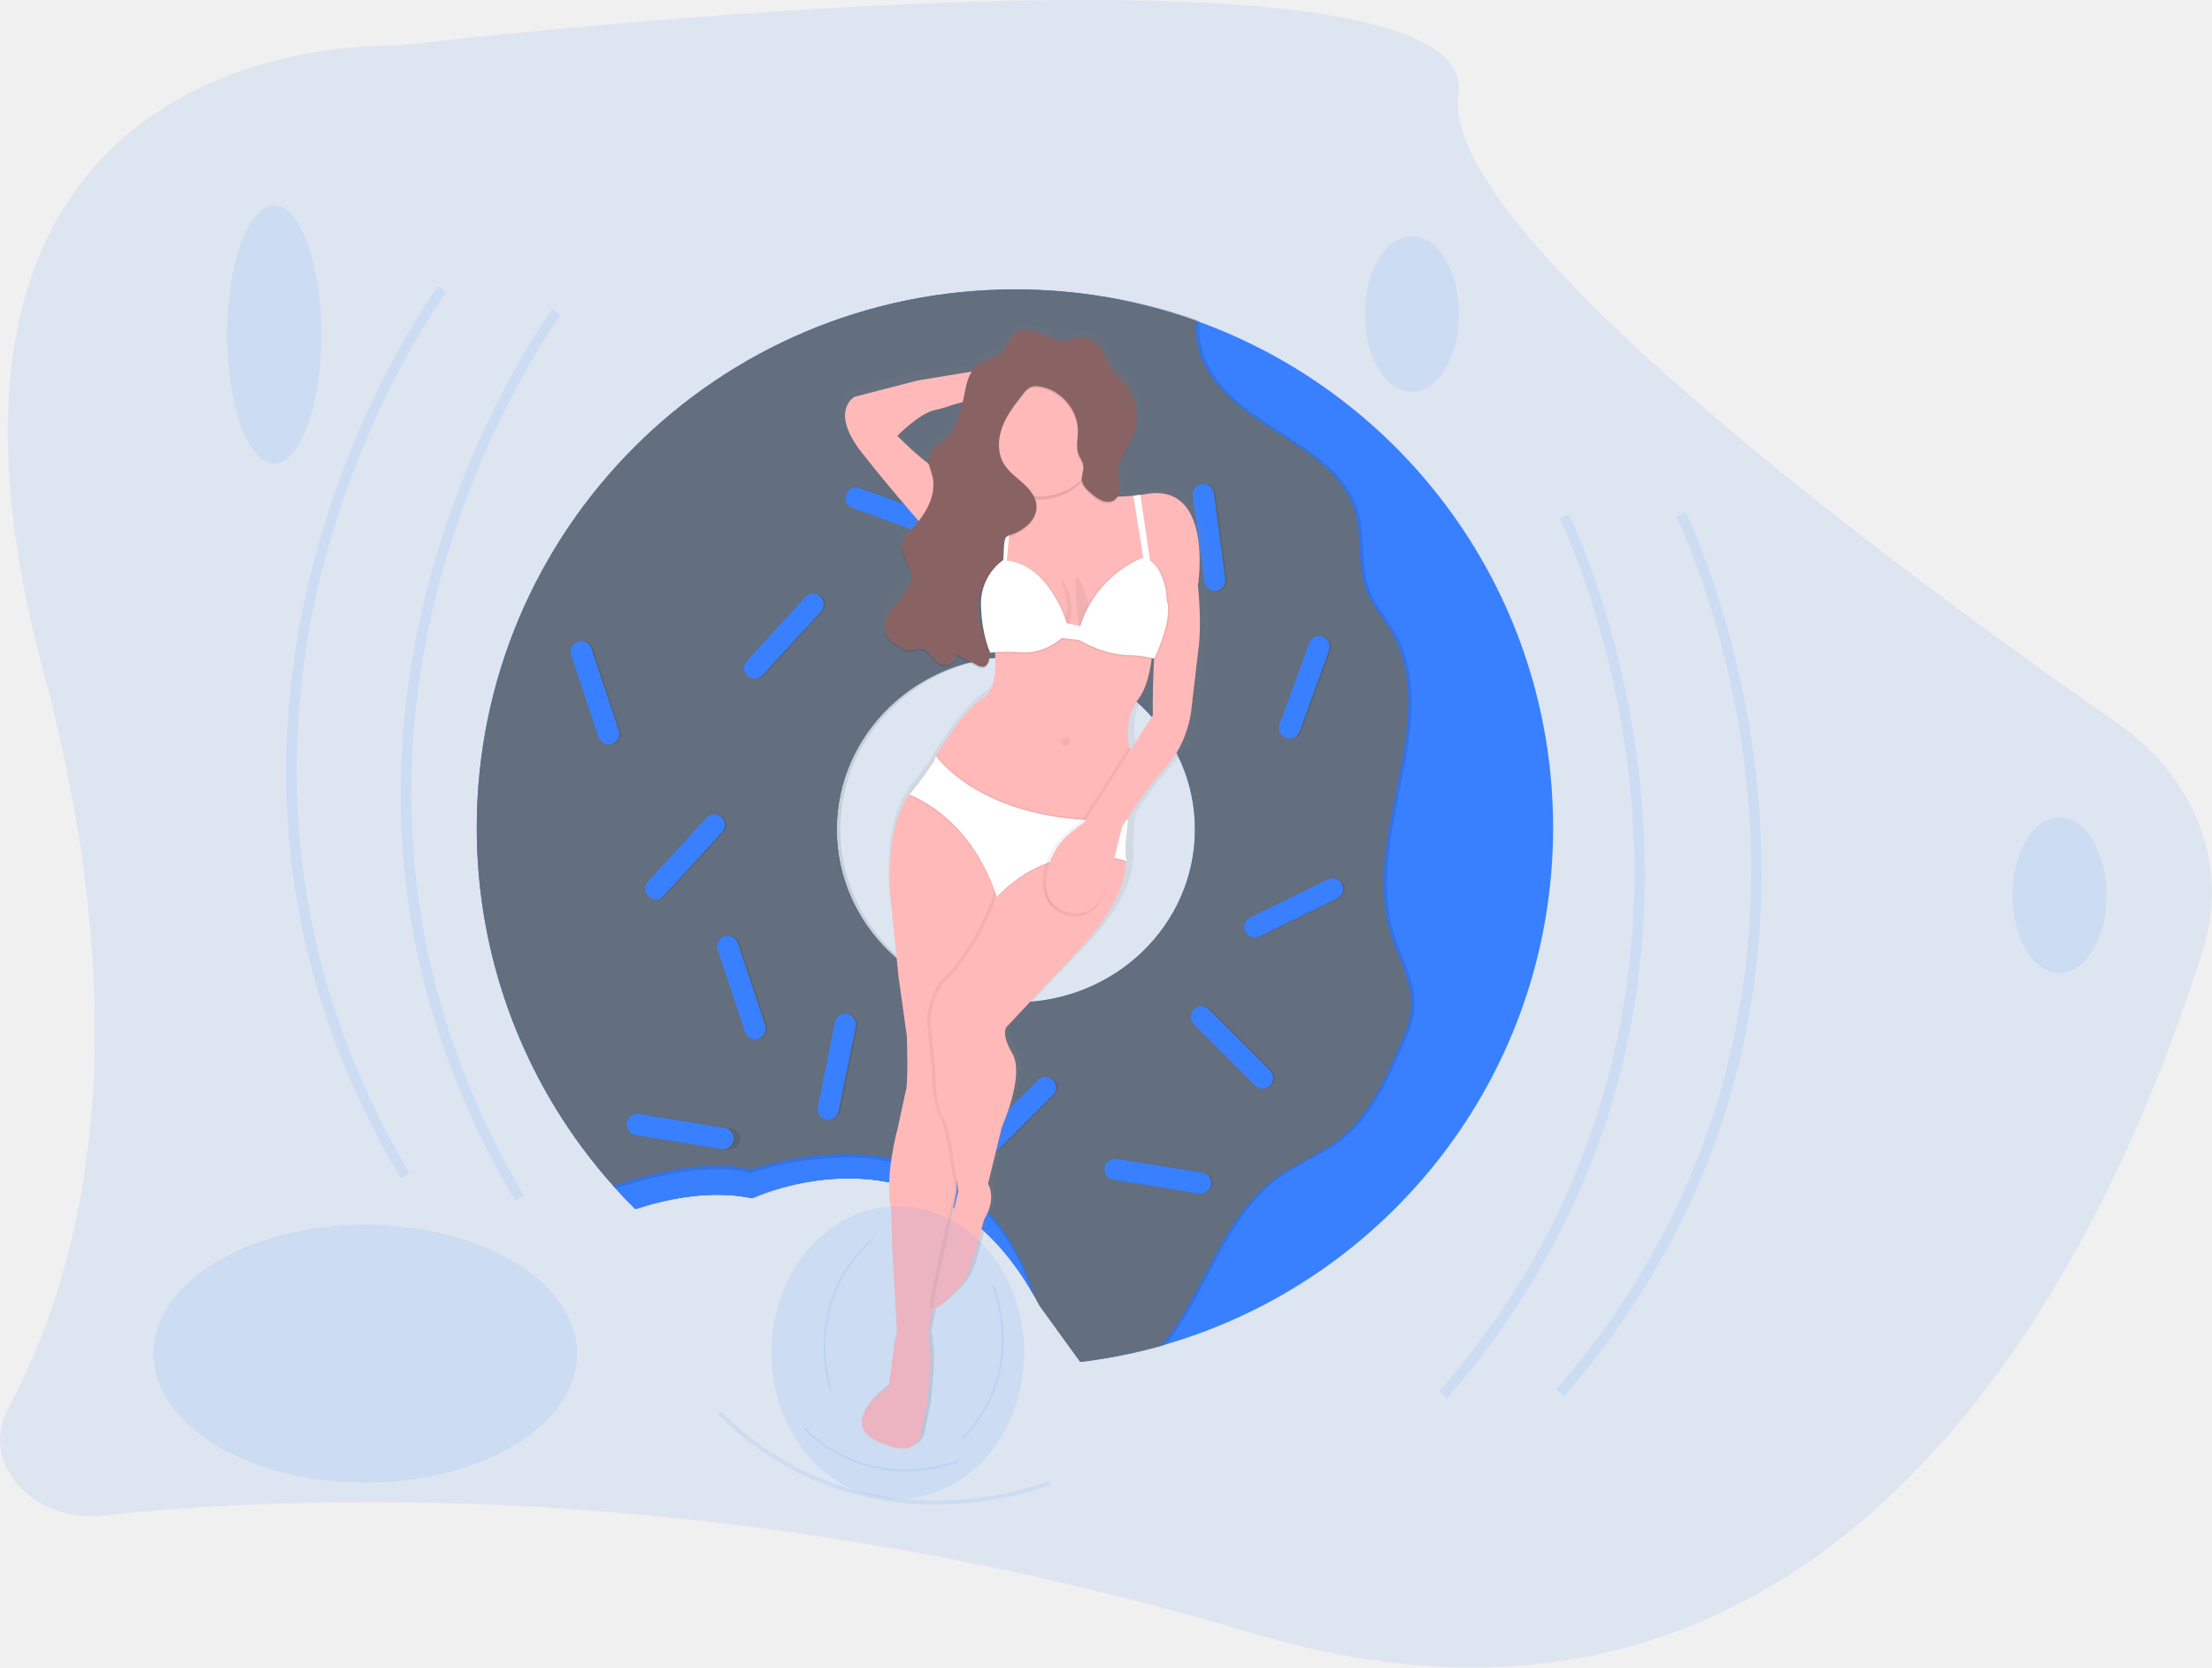
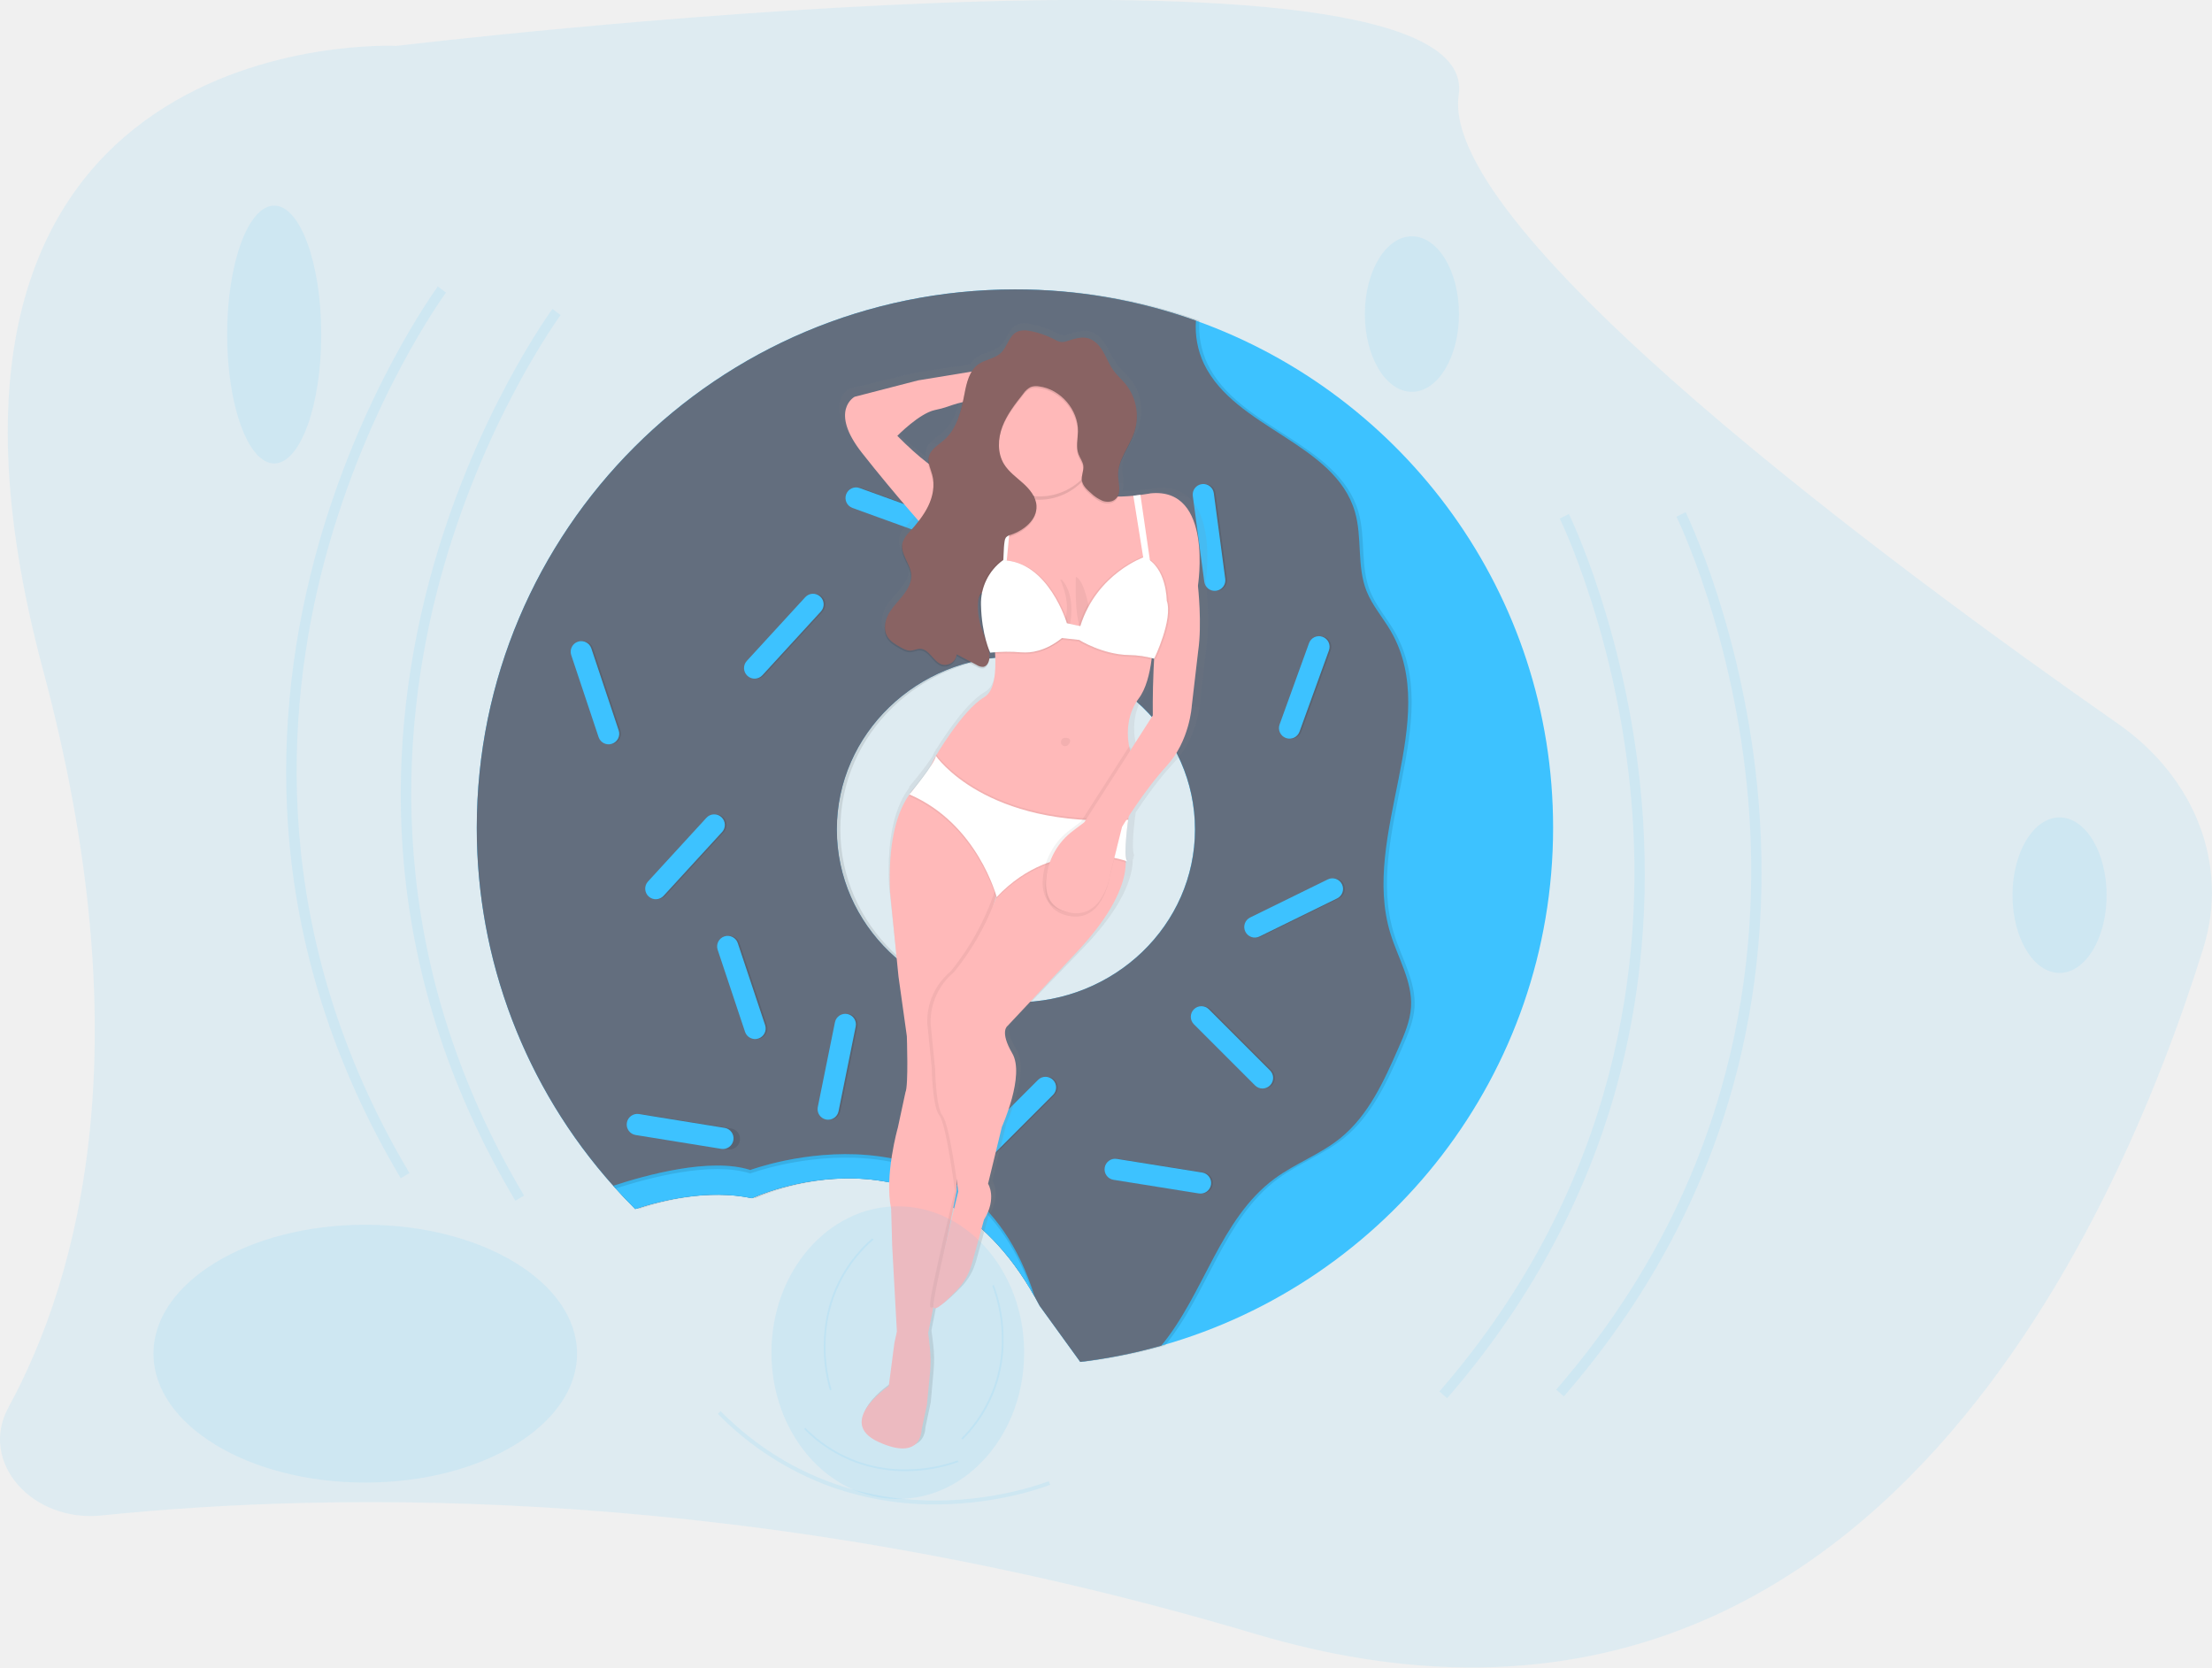
<svg xmlns="http://www.w3.org/2000/svg" id="93ced441-7809-42e2-bb1c-93afa859a13f" data-name="Layer 1" width="1081" height="814.87" viewBox="0 0 1081 814.87">
  <defs>
    <linearGradient id="88253d48-1998-4d8f-a8ac-7bacc444cfcf" x1="520.59" y1="754" x2="520.59" y2="202.22" gradientTransform="translate(114.43 -103.8) rotate(12.01)" gradientUnits="userSpaceOnUse">
      <stop offset="0" stop-color="gray" stop-opacity="0.25" />
      <stop offset="0.54" stop-color="gray" stop-opacity="0.12" />
      <stop offset="1" stop-color="gray" stop-opacity="0.1" />
    </linearGradient>
  </defs>
-   <path d="M253.2,65S-4.61,52,80.54,370C129.2,551.76,98.69,665.88,63.6,730.32c-14.47,26.57,11.34,56.31,45.68,52.78C224,771.31,427.69,768,673,841c294.72,87.68,420.82-198.53,463.33-335.34,12.51-40.25-3.87-83-41.82-109.47C984.64,319.48,762.56,155.38,772.37,89,785.38,1,253.2,65,253.2,65Z" transform="translate(-59.5 -42.57)" fill="#3880ff" opacity="0.1" />
-   <path d="M643.93,199.25A262.33,262.33,0,0,0,555.5,184c-145.25,0-263,117.75-263,263a262.18,262.18,0,0,0,77.43,186.36c13-4.32,35.61-9.8,57.09-5.28,0,0,90.54-43.11,140.55,52.6l19.83,27.39A261.18,261.18,0,0,0,627,700.15C737.5,669,818.5,567.47,818.5,447,818.5,332.78,745.68,235.56,643.93,199.25Zm-88,333.12c-48.34,0-87.52-37.83-87.52-84.5s39.19-84.5,87.52-84.5,87.52,37.83,87.52,84.5S604.27,532.37,555.93,532.37Z" transform="translate(-59.5 -42.57)" fill="#3880ff" />
+   <path d="M253.2,65S-4.61,52,80.54,370C129.2,551.76,98.69,665.88,63.6,730.32c-14.47,26.57,11.34,56.31,45.68,52.78C224,771.31,427.69,768,673,841c294.72,87.68,420.82-198.53,463.33-335.34,12.51-40.25-3.87-83-41.82-109.47C984.64,319.48,762.56,155.38,772.37,89,785.38,1,253.2,65,253.2,65Z" transform="translate(-59.5 -42.57)" fill="#3dc2ff" opacity="0.1" />
+   <path d="M643.93,199.25A262.33,262.33,0,0,0,555.5,184c-145.25,0-263,117.75-263,263a262.18,262.18,0,0,0,77.43,186.36c13-4.32,35.61-9.8,57.09-5.28,0,0,90.54-43.11,140.55,52.6l19.83,27.39A261.18,261.18,0,0,0,627,700.15C737.5,669,818.5,567.47,818.5,447,818.5,332.78,745.68,235.56,643.93,199.25Zm-88,333.12c-48.34,0-87.52-37.83-87.52-84.5s39.19-84.5,87.52-84.5,87.52,37.83,87.52,84.5S604.27,532.37,555.93,532.37Z" transform="translate(-59.5 -42.57)" fill="#3dc2ff" />
  <path d="M740.69,498.72C725.87,450.78,766,394.47,740.91,351c-3.84-6.63-9.06-12.51-11.89-19.63-4.85-12.2-2-26.21-5.7-38.8-9.86-33.68-58.52-40.64-73.76-72.25a42.2,42.2,0,0,1-3.91-21.09A262.33,262.33,0,0,0,557.22,184c-145.25,0-263,117.75-263,263a262,262,0,0,0,66.69,175q5.2,5.83,10.74,11.35c13-4.32,35.61-9.8,57.09-5.28,0,0,87.66-41.74,138.11,48.1q1.24,2.2,2.44,4.5l19.83,27.39a261.18,261.18,0,0,0,39.61-7.92c21-25.44,28.74-62,55.42-81.65,10.12-7.46,22.31-11.85,32.09-19.76,13.82-11.18,21.44-28.12,28.56-44.41,2.76-6.31,5.56-12.79,6-19.66C751.54,522.15,744.39,510.71,740.69,498.72Zm-183,33.66c-48.34,0-87.52-37.83-87.52-84.5s39.19-84.5,87.52-84.5,87.52,37.83,87.52,84.5S606,532.37,557.66,532.37Z" transform="translate(-59.5 -42.57)" opacity="0.1" />
  <path d="M739,498.72c-14.81-47.94,25.36-104.25.22-147.69-3.84-6.63-9.06-12.51-11.89-19.63-4.85-12.2-2-26.21-5.7-38.8-9.86-33.68-58.52-40.64-73.76-72.25a42.2,42.2,0,0,1-3.91-21.09A262.33,262.33,0,0,0,555.5,184c-145.25,0-263,117.75-263,263a262,262,0,0,0,66.69,175q5.2,5.83,10.74,11.35c13-4.32,35.61-9.8,57.09-5.28,0,0,87.66-41.74,138.11,48.1q1.24,2.2,2.44,4.5l19.83,27.39A261.18,261.18,0,0,0,627,700.15c21-25.44,28.74-62,55.42-81.65,10.12-7.46,22.31-11.85,32.09-19.76,13.82-11.18,21.44-28.12,28.56-44.41,2.76-6.31,5.56-12.79,6-19.66C749.82,522.15,742.66,510.71,739,498.72Zm-183,33.66c-48.34,0-87.52-37.83-87.52-84.5s39.19-84.5,87.52-84.5,87.52,37.83,87.52,84.5S604.27,532.37,555.93,532.37Z" transform="translate(-59.5 -42.57)" fill="#636e7e" />
  <rect x="345.96" y="354.74" width="10.35" height="52.6" rx="5.17" ry="5.17" transform="translate(-162.06 88.18) rotate(-18.45)" opacity="0.1" />
  <rect x="389.94" y="569.45" width="10.35" height="52.6" rx="5.17" ry="5.17" transform="translate(986.25 257.04) rotate(99.08)" opacity="0.1" />
  <rect x="389.94" y="434.94" width="10.35" height="52.6" rx="5.17" ry="5.17" transform="translate(356.25 -188.31) rotate(42.53)" opacity="0.1" />
  <rect x="417.53" y="498.75" width="10.35" height="52.6" rx="5.17" ry="5.17" transform="translate(-203.97 118.24) rotate(-18.45)" opacity="0.1" />
-   <rect x="345.1" y="354.74" width="10.35" height="52.6" rx="5.17" ry="5.17" transform="translate(-162.11 87.91) rotate(-18.45)" fill="#3880ff" />
+   <rect x="345.1" y="354.74" width="10.35" height="52.6" rx="5.17" ry="5.17" transform="translate(-162.11 87.91) rotate(-18.45)" fill="#3dc2ff" />
  <rect x="438.23" y="327.15" width="10.35" height="52.6" rx="5.17" ry="5.17" transform="translate(296.09 -249.31) rotate(42.53)" opacity="0.1" />
  <rect x="567.57" y="275.41" width="10.35" height="52.6" rx="5.17" ry="5.17" transform="translate(77.38 -219.49) rotate(19.9)" opacity="0.1" />
  <rect x="646.04" y="278.86" width="10.35" height="52.6" rx="5.17" ry="5.17" transform="translate(-94.18 46.39) rotate(-7.61)" opacity="0.1" />
  <rect x="493.41" y="266.79" width="10.35" height="52.6" rx="5.17" ry="5.17" transform="translate(-6.2 619.59) rotate(-70.1)" opacity="0.1" />
  <rect x="692.6" y="352.16" width="10.35" height="52.6" rx="5.17" ry="5.17" transform="translate(110.97 -257.46) rotate(19.9)" opacity="0.1" />
  <rect x="548.6" y="207.29" width="10.35" height="52.6" rx="5.17" ry="5.17" transform="translate(419.68 -405.36) rotate(60)" opacity="0.1" />
-   <rect x="437.37" y="327.15" width="10.35" height="52.6" rx="5.17" ry="5.17" transform="translate(295.86 -248.73) rotate(42.53)" fill="#3880ff" />
-   <rect x="566.71" y="275.41" width="10.35" height="52.6" rx="5.17" ry="5.17" transform="translate(77.33 -219.2) rotate(19.9)" fill="#3880ff" />
-   <rect x="645.18" y="278.86" width="10.35" height="52.6" rx="5.17" ry="5.17" transform="translate(-94.19 46.27) rotate(-7.61)" fill="#3880ff" />
-   <rect x="492.55" y="266.79" width="10.35" height="52.6" rx="5.17" ry="5.17" transform="translate(-6.77 618.78) rotate(-70.1)" fill="#3880ff" />
-   <rect x="691.74" y="352.16" width="10.35" height="52.6" rx="5.17" ry="5.17" transform="translate(110.91 -257.17) rotate(19.9)" fill="#3880ff" />
+   <rect x="437.37" y="327.15" width="10.35" height="52.6" rx="5.17" ry="5.17" transform="translate(295.86 -248.73) rotate(42.53)" fill="#3dc2ff" />
+   <rect x="566.71" y="275.41" width="10.35" height="52.6" rx="5.17" ry="5.17" transform="translate(77.33 -219.2) rotate(19.9)" fill="#3dc2ff" />
+   <rect x="645.18" y="278.86" width="10.35" height="52.6" rx="5.17" ry="5.17" transform="translate(-94.19 46.27) rotate(-7.61)" fill="#3dc2ff" />
+   <rect x="492.55" y="266.79" width="10.35" height="52.6" rx="5.17" ry="5.17" transform="translate(-6.77 618.78) rotate(-70.1)" fill="#3dc2ff" />
+   <rect x="691.74" y="352.16" width="10.35" height="52.6" rx="5.17" ry="5.17" transform="translate(110.91 -257.17) rotate(19.9)" fill="#3dc2ff" />
  <rect x="687.43" y="459.94" width="10.35" height="52.6" rx="5.17" ry="5.17" transform="translate(764.59 -392.29) rotate(63.87)" opacity="0.1" />
  <rect x="621.03" y="591.01" width="10.35" height="52.6" rx="5.17" ry="5.17" transform="translate(1275.1 53.79) rotate(99.08)" opacity="0.1" />
  <rect x="657.25" y="528.06" width="10.35" height="52.6" rx="5.17" ry="5.17" transform="translate(-257.47 588.21) rotate(-45)" opacity="0.1" />
-   <rect x="686.57" y="459.94" width="10.35" height="52.6" rx="5.17" ry="5.17" transform="translate(764.1 -391.52) rotate(63.87)" fill="#3880ff" />
-   <rect x="620.17" y="591.01" width="10.35" height="52.6" rx="5.17" ry="5.17" transform="translate(1274.1 54.65) rotate(99.08)" fill="#3880ff" />
-   <rect x="389.08" y="569.45" width="10.35" height="52.6" rx="5.17" ry="5.17" transform="matrix(-0.16, 0.99, -0.99, -0.16, 985.25, 257.89)" fill="#3880ff" />
-   <rect x="389.08" y="434.94" width="10.35" height="52.6" rx="5.17" ry="5.17" transform="translate(356.02 -187.73) rotate(42.53)" fill="#3880ff" />
+   <rect x="686.57" y="459.94" width="10.35" height="52.6" rx="5.17" ry="5.17" transform="translate(764.1 -391.52) rotate(63.87)" fill="#3dc2ff" />
+   <rect x="620.17" y="591.01" width="10.35" height="52.6" rx="5.17" ry="5.17" transform="translate(1274.1 54.65) rotate(99.08)" fill="#3dc2ff" />
+   <rect x="389.08" y="569.45" width="10.35" height="52.6" rx="5.17" ry="5.17" transform="matrix(-0.16, 0.99, -0.99, -0.16, 985.25, 257.89)" fill="#3dc2ff" />
+   <rect x="389.08" y="434.94" width="10.35" height="52.6" rx="5.17" ry="5.17" transform="translate(356.02 -187.73) rotate(42.53)" fill="#3dc2ff" />
  <rect x="464.1" y="537.55" width="10.35" height="52.6" rx="5.17" ry="5.17" transform="translate(61.66 -124.44) rotate(11.44)" opacity="0.1" />
-   <rect x="463.23" y="537.55" width="10.35" height="52.6" rx="5.17" ry="5.17" transform="translate(61.65 -124.27) rotate(11.44)" fill="#3880ff" />
-   <rect x="656.39" y="528.06" width="10.35" height="52.6" rx="5.17" ry="5.17" transform="translate(-257.73 587.6) rotate(-45)" fill="#3880ff" />
+   <rect x="463.23" y="537.55" width="10.35" height="52.6" rx="5.17" ry="5.17" transform="translate(61.65 -124.27) rotate(11.44)" fill="#3dc2ff" />
+   <rect x="656.39" y="528.06" width="10.35" height="52.6" rx="5.17" ry="5.17" transform="translate(-257.73 587.6) rotate(-45)" fill="#3dc2ff" />
  <rect x="551.19" y="562.56" width="10.35" height="52.6" rx="5.17" ry="5.17" transform="translate(519.84 -263.5) rotate(45)" opacity="0.1" />
-   <rect x="550.33" y="562.56" width="10.35" height="52.6" rx="5.17" ry="5.17" transform="translate(519.59 -262.89) rotate(45)" fill="#3880ff" />
-   <rect x="547.74" y="207.29" width="10.35" height="52.6" rx="5.17" ry="5.17" transform="translate(419.25 -404.61) rotate(60)" fill="#3880ff" />
-   <rect x="416.67" y="498.75" width="10.35" height="52.6" rx="5.17" ry="5.17" transform="translate(-204.01 117.97) rotate(-18.45)" fill="#3880ff" />
-   <path d="M565.13,676.19C514.68,586.35,427,628.09,427,628.09c-21.48-4.52-44.07,1-57.09,5.28q-5.54-5.51-10.74-11.35c15.91-5.26,47.56-14,67-7.73C426.16,614.29,533.37,574.25,565.13,676.19Z" transform="translate(-59.5 -42.57)" fill="#3880ff" />
+   <rect x="550.33" y="562.56" width="10.35" height="52.6" rx="5.17" ry="5.17" transform="translate(519.59 -262.89) rotate(45)" fill="#3dc2ff" />
+   <rect x="547.74" y="207.29" width="10.35" height="52.6" rx="5.17" ry="5.17" transform="translate(419.25 -404.61) rotate(60)" fill="#3dc2ff" />
+   <rect x="416.67" y="498.75" width="10.35" height="52.6" rx="5.17" ry="5.17" transform="translate(-204.01 117.97) rotate(-18.45)" fill="#3dc2ff" />
+   <path d="M565.13,676.19C514.68,586.35,427,628.09,427,628.09c-21.48-4.52-44.07,1-57.09,5.28q-5.54-5.51-10.74-11.35c15.91-5.26,47.56-14,67-7.73C426.16,614.29,533.37,574.25,565.13,676.19Z" transform="translate(-59.5 -42.57)" fill="#3dc2ff" />
  <path d="M426.16,616s104.4-39,137.67,57.93c.43.75.87,1.48,1.3,2.24-31.76-101.94-139-61.9-139-61.9-19.4-6.26-51.06,2.47-67,7.73.4.45.82.88,1.22,1.33C376.67,618.06,407.23,609.91,426.16,616Z" transform="translate(-59.5 -42.57)" opacity="0.1" />
-   <path d="M255.35,618.32c-31-52.1-49.32-107.44-54.48-164.47-4.13-45.62.1-92.41,12.59-139.08,21.25-79.42,59.65-131.7,60-132.22l4,3c-.38.51-38.28,52.17-59.27,130.72-19.33,72.37-27.84,183.08,41.41,299.52Z" transform="translate(-59.5 -42.57)" fill="#3880ff" opacity="0.1" />
-   <path d="M311.35,629.32c-31-52.1-49.32-107.44-54.48-164.47-4.13-45.62.1-92.41,12.59-139.08,21.25-79.42,59.65-131.7,60-132.22l4,3c-.38.51-38.28,52.17-59.27,130.72-19.33,72.37-27.84,183.08,41.41,299.52Z" transform="translate(-59.5 -42.57)" fill="#3880ff" opacity="0.1" />
-   <path d="M823.77,724.91c39.74-45.77,67.6-97,82.81-152.19,12.17-44.16,16.3-91,12.3-139.1-6.82-81.93-35.32-140.2-35.61-140.78l-4.48,2.22c.28.57,28.42,58.13,35.12,139.16,6.18,74.65-5.1,185.11-93.92,287.41Z" transform="translate(-59.5 -42.57)" fill="#3880ff" opacity="0.1" />
-   <path d="M766.71,725.8c39.74-45.77,67.6-97,82.81-152.19,12.17-44.16,16.3-91,12.3-139.1-6.82-81.93-35.32-140.2-35.61-140.78l-4.48,2.22c.28.57,28.42,58.13,35.12,139.16,6.18,74.65-5.1,185.11-93.92,287.41Z" transform="translate(-59.5 -42.57)" fill="#3880ff" opacity="0.1" />
-   <path d="M410.3,733.48a148,148,0,0,0,55.49,35.69,151.54,151.54,0,0,0,52.48,8.54c31.3-.31,54.22-9.51,54.45-9.6l-.72-1.76c-.23.09-22.87,9.17-53.82,9.46-28.52.27-70.15-7.09-106.53-43.67Z" transform="translate(-59.5 -42.57)" fill="#3880ff" opacity="0.1" />
-   <path d="M452.48,740.89a68.74,68.74,0,0,0,25.77,16.57,70.37,70.37,0,0,0,24.37,4A76.13,76.13,0,0,0,527.9,757l-.33-.82a75.23,75.23,0,0,1-25,4.39,67.49,67.49,0,0,1-49.47-20.28Z" transform="translate(-59.5 -42.57)" fill="#3880ff" opacity="0.1" />
-   <path d="M529.94,746.07a68.74,68.74,0,0,0,16.3-25.94,70.37,70.37,0,0,0,3.71-24.41,76.13,76.13,0,0,0-4.72-25.24l-.82.34a75.23,75.23,0,0,1,4.66,24.95,67.49,67.49,0,0,1-19.76,49.68Z" transform="translate(-59.5 -42.57)" fill="#3880ff" opacity="0.1" />
-   <path d="M485.78,647.66a68.74,68.74,0,0,0-18.14,24.69,70.37,70.37,0,0,0-5.47,24.08,76.13,76.13,0,0,0,2.88,25.51l.84-.28a75.23,75.23,0,0,1-2.83-25.22,67.49,67.49,0,0,1,23.31-48.11Z" transform="translate(-59.5 -42.57)" fill="#3880ff" opacity="0.1" />
-   <ellipse cx="134" cy="163.47" rx="23" ry="63" fill="#3880ff" opacity="0.1" />
-   <ellipse cx="690" cy="153.47" rx="23" ry="38" fill="#3880ff" opacity="0.1" />
-   <ellipse cx="1006.5" cy="437.43" rx="23" ry="38" fill="#3880ff" opacity="0.1" />
-   <ellipse cx="178.5" cy="661.47" rx="103.5" ry="63" fill="#3880ff" opacity="0.1" />
+   <path d="M255.35,618.32c-31-52.1-49.32-107.44-54.48-164.47-4.13-45.62.1-92.41,12.59-139.08,21.25-79.42,59.65-131.7,60-132.22l4,3c-.38.51-38.28,52.17-59.27,130.72-19.33,72.37-27.84,183.08,41.41,299.52Z" transform="translate(-59.5 -42.57)" fill="#3dc2ff" opacity="0.1" />
+   <path d="M311.35,629.32c-31-52.1-49.32-107.44-54.48-164.47-4.13-45.62.1-92.41,12.59-139.08,21.25-79.42,59.65-131.7,60-132.22l4,3c-.38.51-38.28,52.17-59.27,130.72-19.33,72.37-27.84,183.08,41.41,299.52Z" transform="translate(-59.5 -42.57)" fill="#3dc2ff" opacity="0.1" />
+   <path d="M823.77,724.91c39.74-45.77,67.6-97,82.81-152.19,12.17-44.16,16.3-91,12.3-139.1-6.82-81.93-35.32-140.2-35.61-140.78l-4.48,2.22c.28.57,28.42,58.13,35.12,139.16,6.18,74.65-5.1,185.11-93.92,287.41Z" transform="translate(-59.5 -42.57)" fill="#3dc2ff" opacity="0.1" />
+   <path d="M766.71,725.8c39.74-45.77,67.6-97,82.81-152.19,12.17-44.16,16.3-91,12.3-139.1-6.82-81.93-35.32-140.2-35.61-140.78l-4.48,2.22c.28.57,28.42,58.13,35.12,139.16,6.18,74.65-5.1,185.11-93.92,287.41Z" transform="translate(-59.5 -42.57)" fill="#3dc2ff" opacity="0.1" />
+   <path d="M410.3,733.48a148,148,0,0,0,55.49,35.69,151.54,151.54,0,0,0,52.48,8.54c31.3-.31,54.22-9.51,54.45-9.6l-.72-1.76c-.23.09-22.87,9.17-53.82,9.46-28.52.27-70.15-7.09-106.53-43.67Z" transform="translate(-59.5 -42.57)" fill="#3dc2ff" opacity="0.1" />
+   <path d="M452.48,740.89a68.74,68.74,0,0,0,25.77,16.57,70.37,70.37,0,0,0,24.37,4A76.13,76.13,0,0,0,527.9,757l-.33-.82a75.23,75.23,0,0,1-25,4.39,67.49,67.49,0,0,1-49.47-20.28Z" transform="translate(-59.5 -42.57)" fill="#3dc2ff" opacity="0.1" />
+   <path d="M529.94,746.07a68.74,68.74,0,0,0,16.3-25.94,70.37,70.37,0,0,0,3.71-24.41,76.13,76.13,0,0,0-4.72-25.24l-.82.34a75.23,75.23,0,0,1,4.66,24.95,67.49,67.49,0,0,1-19.76,49.68Z" transform="translate(-59.5 -42.57)" fill="#3dc2ff" opacity="0.1" />
+   <path d="M485.78,647.66a68.74,68.74,0,0,0-18.14,24.69,70.37,70.37,0,0,0-5.47,24.08,76.13,76.13,0,0,0,2.88,25.51l.84-.28a75.23,75.23,0,0,1-2.83-25.22,67.49,67.49,0,0,1,23.31-48.11Z" transform="translate(-59.5 -42.57)" fill="#3dc2ff" opacity="0.1" />
+   <ellipse cx="134" cy="163.47" rx="23" ry="63" fill="#3dc2ff" opacity="0.1" />
+   <ellipse cx="690" cy="153.47" rx="23" ry="38" fill="#3dc2ff" opacity="0.1" />
+   <ellipse cx="1006.5" cy="437.43" rx="23" ry="38" fill="#3dc2ff" opacity="0.1" />
+   <ellipse cx="178.5" cy="661.47" rx="103.5" ry="63" fill="#3dc2ff" opacity="0.1" />
  <path d="M633.49,414.93C645,402.72,646,385.66,646,385.66l3.06-27c2-13.39-.32-32-.32-32s7.63-48.42-24.15-45.7c0,0-2.13.38-5.25.76-1.09.13-2.3.26-3.59.37-2.45.22-5.16.37-7.8.34a6.4,6.4,0,0,0,.34-1.3c.76-2.65-.2-6-.33-9a15.29,15.29,0,0,1,.3-3.67c1.44-5.89,5.73-11.21,7.68-17.14a22.65,22.65,0,0,0,.77-3.07,24.84,24.84,0,0,0-5.31-21.12c-2-2.3-4.34-4.26-6.15-6.67-3.31-4.4-4.66-10.2-8.94-13.72-5.12-4.23-9.85-2.21-15.29-.68-2.94.83-4.36-.46-7.11-1.73a46.61,46.61,0,0,0-10.17-3.35c-2.52-.52-5.27-.8-7.53.35-3.93,2-4.68,7.2-7.88,10.17s-7.93,3.16-11.42,5.56a12,12,0,0,0-3.31,3.51l-27.18,4.15-32,7.86s-13,6.72,3.93,27.59c10.58,13,21.89,25.86,28.9,33.67-1.44,1.8-3,3.54-4.54,5.23-1.42,1.53-2.9,3.12-3.48,5.1a6.78,6.78,0,0,0-.17.81h0c-1.56,5.38,4,10.4,4.48,16a9.51,9.51,0,0,1-.12,2.37c-.83,3.25-3.15,6.19-5.45,8.79s-4.72,5.15-6.18,8.26a13.36,13.36,0,0,0-1,3.16,9.77,9.77,0,0,0,.81,7.58c1.47,2.42,4.1,3.91,6.61,5.3,1.64.9,3.4,1.84,5.28,1.75,1.59-.07,3.08-.88,4.67-.87,4.69,0,6.74,6.39,11.22,7.81a5.88,5.88,0,0,0,7.32-4.56c0-.13.07-.26.1-.39l10.2,5.3a5.61,5.61,0,0,0,3.26.91c1.77-.25,2.71-2.06,3-3.84a7.19,7.19,0,0,0,.25-1.53,14.15,14.15,0,0,0-.12-2.57l.4,0,.12.25.74-.07.12.25,1.6-.14c0,.19,0,.37,0,.56.59,9.14-.25,18.36-5.36,21.23-9.2,5.17-20.33,22.28-23.92,28.08l-.18-.25a3.4,3.4,0,0,1-.23.91c-.5.81-.78,1.29-.78,1.29l-.75,1.62c-3.6,5.79-11.49,15-11.49,15l.34.15-.52.68h0c-5.16,6.92-10.89,20.78-9.49,47.74l4.54,41.52,4.44,29.42s1.05,24.38-.5,27.51l-3.69,17.34s-6.8,23.58-3.14,39.89l.57,18.24,2.65,42-1.23,5.78-2.69,21S468,736.09,490,745.94s21.72-5.73,21.72-5.73l2.64-12.38L515.77,712a57.67,57.67,0,0,0-.19-12.26l-.88-7.16,2.52-12.6,0-.24h0c.36,3,6.93-3.05,11.89-8.13a29.77,29.77,0,0,0,7.46-13l5.9-21.44c6.72-10.65,2-17.7,2-17.7l6.83-27.89s11.59-25.15,5-36-2.48-13.47-2.48-13.47L587,507.73c22.09-22.36,26.13-37.35,26.08-45.43l.49.17a3.43,3.43,0,0,1-.41-1l.59.2a3.43,3.43,0,0,1-.41-1l.59.2c-2-3,.45-20.39.45-20.39h0l.13-.88C618.54,433.43,625.88,423,633.49,414.93Zm-86,63.85.12.39c-.3.82-.61,1.65-.93,2.46Zm68.08-72.32-1.14-1.22h0c-.79-3.78-2.21-14.56,4.76-23.55,3.61-4.66,5.43-12,6.33-18.9q.05-.4.1-.81l.33.09,0,0,.83.22c-.8,14.3-.49,27.86-.49,27.86ZM539,345.82a31.32,31.32,0,0,1-1.51-11.95c0-.44.08-.88.15-1.32a5.62,5.62,0,0,1,.49-1.29c.06-.11.14-.2.21-.3a26.9,26.9,0,0,0-.2,4.15,73.84,73.84,0,0,0,1.31,12C539.31,346.67,539.16,346.25,539,345.82ZM515,239.41a49.71,49.71,0,0,0,6.56-1.68,65.12,65.12,0,0,1,7.55-2.13c-1.53,6.93-3.82,13.81-9.17,18.41-3,2.59-7.11,4.68-7.88,8.53,0,.13,0,.26-.06.38s-.09.29-.12.44a7.11,7.11,0,0,0-.07,2.25A149,149,0,0,1,496.14,252S507.13,241,515,239.41Zm9.09,405.92L528.6,623l0-5.34c.51,3.32.82,5.52.82,5.52S526.9,633.49,524.14,645.33Z" transform="translate(-59.5 -42.57)" fill="url(#88253d48-1998-4d8f-a8ac-7bacc444cfcf)" />
  <path d="M611.62,408.69c4.13,12.92-2.52,44.18-2.52,44.18l-57.17-6.15-39.1-26.38,3.22-7.05s13.65-23.75,24.46-30.05c4.95-2.89,5.82-12.07,5.31-21.16a139.44,139.44,0,0,0-3.14-21.38,42.71,42.71,0,0,0-3.3-8.19c-8.07-15.54-24.3-27.78-24.3-27.78S497,284.54,480.76,263.89s-3.62-27.43-3.62-27.43l30.95-8,36.53-6-3.68,17.28c-3.52-3.14-12.87-.44-18.22,1.49a47.35,47.35,0,0,1-6.35,1.71c-7.66,1.65-18.35,12.61-18.35,12.61,21.93,22.15,30.83,22.19,52.51,32.91l2.18,1.09c.43.22.86.42,1.27.61,21.36,9.76,4.51-27.76,4.51-27.76l27.67,3.31s3,10.1,7.72,16.26c2.82,3.69,12.31,3.56,19.47,2.85,1.25-.12,2.42-.26,3.47-.4,3-.4,5.08-.79,5.08-.79,30.72-2.92,23,45.32,23,45.32l-15.84,3.43-2.19.47-3.8,13.81a113.45,113.45,0,0,1-.82,18.34c-.92,6.9-2.72,14.2-6.24,18.86C607.66,394.95,611.62,408.69,611.62,408.69Z" transform="translate(-59.5 -42.57)" fill="#ffb9b9" />
  <circle cx="567.28" cy="257.36" r="29.44" transform="translate(137.98 716.08) rotate(-77.99)" opacity="0.1" />
  <circle cx="567.63" cy="255.71" r="29.44" transform="translate(139.87 715.12) rotate(-77.99)" fill="#ffb9b9" />
  <path d="M488.84,747.19c-21.16-9.66,5-27.32,5-27.32l2.73-20.92,1.23-5.76-2.29-41.77L495,633.27c-3.43-16.21,3.29-39.72,3.29-39.72L502,576.28c1.52-3.12.67-27.38.67-27.38l-4.09-29.25-4.11-41.29c-2.06-46.88,16.67-54.07,16.67-54.07l14.53,12.55,24.17,27.68.73.83L540,502.67l-11.94,31.86L527,624.59l-11.37,56.73-2.52,12.55.8,7.12a59.08,59.08,0,0,1,.11,12.2L512.49,729l-2.63,12.34S510,756.86,488.84,747.19Z" transform="translate(-59.5 -42.57)" fill="#ffb9b9" />
  <path d="M515.61,681.32c-.91.39-1.5.28-1.6-.58-.53-4.84,12.14-56.32,12.14-56.32s-4.22-32.72-7.63-36.88-3.68-23.14-3.68-23.14l-2.2-22A31.65,31.65,0,0,1,524,517.32a124.7,124.7,0,0,0,22.66-42.48l3.15-10.33.73.83L540,502.67l-11.94,31.86L527,624.59Z" transform="translate(-59.5 -42.57)" opacity="0.05" />
  <path d="M551.88,543.89s-4,2.59,2.31,13.39-5.06,35.9-5.06,35.9L542.36,621s4.53,7-2,17.63L534.49,660a30.35,30.35,0,0,1-7.29,12.94c-4.82,5.08-11.22,11.17-11.54,8.16-.53-4.84,12.14-56.32,12.14-56.32s-4.22-32.72-7.63-36.88-3.68-23.14-3.68-23.14l-2.2-22a31.65,31.65,0,0,1,11.36-25.1,124.7,124.7,0,0,0,22.66-42.48L554.46,455l16.86-2.43,8.39,1,25.68,3.07,2.83.33s10.19,16.79-24.07,52.5Z" transform="translate(-59.5 -42.57)" fill="#ffb9b9" />
  <path d="M516.68,412.74s24,35.47,94,31.23c0,0-2.51,17.31-.56,20.3,0,0-34.64-13.22-63.73,17.48,0,0-9.32-35.9-42.62-50.15C503.76,431.6,516.44,416.3,516.68,412.74Z" transform="translate(-59.5 -42.57)" opacity="0.05" />
  <path d="M517,411.09s24,35.47,94,31.23c0,0-2.51,17.31-.56,20.3,0,0-34.64-13.22-63.73,17.48,0,0-9.32-35.9-42.62-50.15C504.11,430,516.79,414.65,517,411.09Z" transform="translate(-59.5 -42.57)" opacity="0.05" />
  <path d="M516.85,411.92s24,35.47,94,31.23c0,0-2.51,17.31-.56,20.3,0,0-34.64-13.22-63.73,17.48,0,0-9.32-35.9-42.62-50.15C503.93,430.78,516.61,415.48,516.85,411.92Z" transform="translate(-59.5 -42.57)" fill="#fff" />
  <path d="M578,405.64a2.12,2.12,0,0,1,2-2.55c1,0,2.18.14,2.43,1.12a2.59,2.59,0,0,1-.76,2.21,2.12,2.12,0,0,1-3.68-.71Z" transform="translate(-59.5 -42.57)" opacity="0.05" />
  <path d="M585.26,324.43s-.93,23.87,3.5,26.47,3.45-8.4,3.45-8.4S589.85,326.24,585.26,324.43Z" transform="translate(-59.5 -42.57)" opacity="0.05" />
  <path d="M577.66,325.79s7.72,16.26-.61,23.09.82.18.82.18l4.11.88s4.15-15.46-3.5-24" transform="translate(-59.5 -42.57)" opacity="0.05" />
  <path d="M563.45,205.25c-2.43-.5-5.08-.76-7.28.39-3.81,2-4.57,7.2-7.68,10.17s-7.68,3.19-11.07,5.61c-4.37,3.12-5.69,8.92-6.7,14.2-1.59,8.23-3.58,17.05-9.84,22.62-2.92,2.6-6.9,4.71-7.67,8.54-.6,2.94,1,5.83,1.74,8.73,1.34,5,.28,10.46-2,15.15s-5.63,8.74-9.11,12.6a13.73,13.73,0,0,0-3.39,5.1c-1.54,5.37,3.83,10.32,4.22,15.89.32,4.52-2.67,8.54-5.63,12-2.24,2.59-4.59,5.16-6,8.26s-1.82,6.91-.09,9.87c1.4,2.4,3.94,3.87,6.36,5.23,1.58.89,3.27,1.81,5.09,1.71,1.54-.08,3-.89,4.52-.9,4.53,0,6.47,6.32,10.79,7.7a5.74,5.74,0,0,0,7.14-5l9.87,5.24a5.25,5.25,0,0,0,3.15.89c1.94-.3,2.87-2.58,3-4.54.3-5.28-2.58-10.14-4.16-15.19a31.91,31.91,0,0,1-1.38-11.88,8.46,8.46,0,0,1,.81-3.43c1.31-2.42,4.3-3.27,6.48-4.95,3-2.34,4.36-6.26,4.83-10s.23-7.64.84-11.41a4,4,0,0,1,.64-1.82,4.63,4.63,0,0,1,2.35-1.31c6.44-2.15,12.93-7.36,12.59-14.13-.22-4.42-3.3-8.15-6.6-11.11s-7-5.59-9.31-9.37c-3.28-5.44-3-12.45-.72-18.39s6.25-11,10.21-16a9.72,9.72,0,0,1,3.58-3.21,8,8,0,0,1,4.1-.31c10.52,1.38,19.19,11.41,19,22-.06,3.72-1.05,7.59.25,11.08.72,1.95,2.13,3.66,2.38,5.72.28,2.33-1,4.63-.73,7,.3,2.62,2.43,4.6,4.43,6.32a18.73,18.73,0,0,0,5.7,3.81c2.16.77,4.82.63,6.47-1,2.83-2.72,1.28-7.37,1.13-11.3-.3-7.75,5.62-14.21,8-21.59a25,25,0,0,0-4.4-23.22c-1.88-2.28-4.17-4.21-5.9-6.6-3.17-4.36-4.44-10.12-8.55-13.6-4.92-4.17-9.5-2.13-14.77-.57-2.85.84-4.21-.43-6.86-1.67A43.59,43.59,0,0,0,563.45,205.25Z" transform="translate(-59.5 -42.57)" opacity="0.1" />
  <path d="M551,321.83l-4.81,2.42,4.35-35.82,2.18,1.09c.43.22.86.42,1.27.61Z" transform="translate(-59.5 -42.57)" fill="#fff" />
  <path d="M563.62,204.43c-2.43-.5-5.08-.76-7.28.39-3.81,2-4.57,7.2-7.68,10.17s-7.68,3.19-11.07,5.61c-4.37,3.12-5.69,8.92-6.7,14.2-1.59,8.23-3.58,17.05-9.84,22.62-2.92,2.6-6.9,4.71-7.67,8.54-.6,2.94,1,5.83,1.74,8.73,1.34,5,.28,10.46-2,15.15s-5.63,8.74-9.11,12.6a13.73,13.73,0,0,0-3.39,5.1c-1.54,5.37,3.83,10.32,4.22,15.89.32,4.52-2.67,8.54-5.63,12-2.24,2.59-4.59,5.16-6,8.26s-1.82,6.91-.09,9.87c1.4,2.4,3.94,3.87,6.36,5.23,1.58.89,3.27,1.81,5.09,1.71,1.54-.08,3-.89,4.52-.9,4.53,0,6.47,6.32,10.79,7.7a5.74,5.74,0,0,0,7.14-5l9.87,5.24a5.25,5.25,0,0,0,3.15.89c1.94-.3,2.87-2.58,3-4.54.3-5.28-2.58-10.14-4.16-15.19a31.91,31.91,0,0,1-1.38-11.88,8.46,8.46,0,0,1,.81-3.43c1.31-2.42,4.3-3.27,6.48-4.95,3-2.34,4.36-6.26,4.83-10s.23-7.64.84-11.41a4,4,0,0,1,.64-1.82,4.63,4.63,0,0,1,2.35-1.31c6.44-2.15,12.93-7.36,12.59-14.13-.22-4.42-3.3-8.15-6.6-11.11s-7-5.59-9.31-9.37c-3.28-5.44-3-12.45-.72-18.39s6.25-11,10.21-16a9.72,9.72,0,0,1,3.58-3.21,8,8,0,0,1,4.1-.31c10.52,1.38,19.19,11.41,19,22-.06,3.72-1.05,7.59.25,11.08.72,1.95,2.13,3.66,2.38,5.72.28,2.33-1,4.63-.73,7,.3,2.62,2.43,4.6,4.43,6.32a18.73,18.73,0,0,0,5.7,3.81c2.16.77,4.82.63,6.47-1,2.83-2.72,1.28-7.37,1.13-11.3-.3-7.75,5.62-14.21,8-21.59a25,25,0,0,0-4.4-23.22c-1.88-2.28-4.17-4.21-5.9-6.6-3.17-4.36-4.44-10.12-8.55-13.6-4.92-4.17-9.5-2.13-14.77-.57-2.85.84-4.21-.43-6.86-1.67A43.59,43.59,0,0,0,563.62,204.43Z" transform="translate(-59.5 -42.57)" fill="#896363" />
  <path d="M640.26,387.27s-1,17-12.24,29.21-21.81,29.76-21.81,29.76l-5.72,22.86s-3.43,24.21-22,18.54c-8.36-2.55-10-9.6-9.3-16.58a33.15,33.15,0,0,1,13.18-22.95l5.4-4.08L611.3,407.3l2.93,3.23,11.61-18.17Z" transform="translate(-59.5 -42.57)" opacity="0.05" />
  <path d="M601.78,471.09s-3.43,24.21-22,18.54c-8.36-2.55-10-9.6-9.3-16.58a32.77,32.77,0,0,1,9.24-19.47l25.68,3.07Z" transform="translate(-59.5 -42.57)" opacity="0.05" />
  <path d="M641.4,321.29l3.54,7.63s2.08,18.5.1,31.84l-3.13,26.85s-1,17-12.24,29.21-21.81,29.76-21.81,29.76l-5.72,22.86s-3.43,24.21-22,18.54c-8.36-2.55-10-9.6-9.3-16.58A33.15,33.15,0,0,1,584,448.46l5.4-4.08,33.47-52.22s-.65-41.42,5-55.7l-3.19-9.28Z" transform="translate(-59.5 -42.57)" fill="#ffb9b9" />
  <path d="M622.29,365a46.92,46.92,0,0,0-11.09-1.49c-13.1-.21-24.5-7.4-24.5-7.4l-8.4-.93c-8,6.48-15.2,7.36-19.66,7a84.83,84.83,0,0,0-12.82-.1,139.44,139.44,0,0,0-3.14-21.38,42.71,42.71,0,0,0-3.3-8.19,26.08,26.08,0,0,1,10-15.32c22.27.44,31.3,30.74,31.3,30.74l6.58,1.4c8.07-25.8,31.26-33.77,31.26-33.77,7.31,3.27,9.74,11.58,10.56,16.79l-2.19.47-3.8,13.81A113.45,113.45,0,0,1,622.29,365Z" transform="translate(-59.5 -42.57)" opacity="0.05" />
  <path d="M619.53,314.92s-23.19,8-31.26,33.77l-6.58-1.4s-9-30.3-31.3-30.74a26.16,26.16,0,0,0-10.66,21.81c.31,14.69,4.5,23.32,4.5,23.32h0a80.87,80.87,0,0,1,15.4-.15c4.47.35,11.62-.52,19.66-7l8.4.93s11.4,7.19,24.5,7.4a47.39,47.39,0,0,1,12.16,1.77h0s9.32-19.16,6.14-28.44C630.49,336.17,630.53,319.84,619.53,314.92Z" transform="translate(-59.5 -42.57)" opacity="0.05" />
  <path d="M617.89,314.57s-23.19,8-31.26,33.77l-6.58-1.4s-9-30.3-31.3-30.74A26.16,26.16,0,0,0,538.08,338c.31,14.69,4.5,23.32,4.5,23.32h0a80.87,80.87,0,0,1,15.4-.15c4.47.35,11.62-.52,19.66-7l8.4.93s11.4,7.19,24.5,7.4a47.39,47.39,0,0,1,12.16,1.77h0s9.32-19.16,6.14-28.44C628.84,335.82,628.88,319.49,617.89,314.57Z" transform="translate(-59.5 -42.57)" opacity="0.05" />
  <path d="M618.71,314.74s-23.19,8-31.26,33.77l-6.58-1.4s-9-30.3-31.3-30.74a26.16,26.16,0,0,0-10.66,21.81c.31,14.69,4.5,23.32,4.5,23.32h0a80.87,80.87,0,0,1,15.4-.15c4.47.35,11.62-.52,19.66-7l8.4.93s11.4,7.19,24.5,7.4a47.39,47.39,0,0,1,12.16,1.77h0s9.32-19.16,6.14-28.44C629.67,336,629.7,319.66,618.71,314.74Z" transform="translate(-59.5 -42.57)" fill="#fff" />
  <path d="M621.95,319.73l-2.82,1.12-5.78-36.06c1.25-.12,2.42-.26,3.47-.4Z" transform="translate(-59.5 -42.57)" fill="#fff" />
-   <ellipse cx="438.75" cy="660.97" rx="61.75" ry="71.5" fill="#3880ff" opacity="0.1" />
+   <ellipse cx="438.75" cy="660.97" rx="61.75" ry="71.5" fill="#3dc2ff" opacity="0.1" />
</svg>
